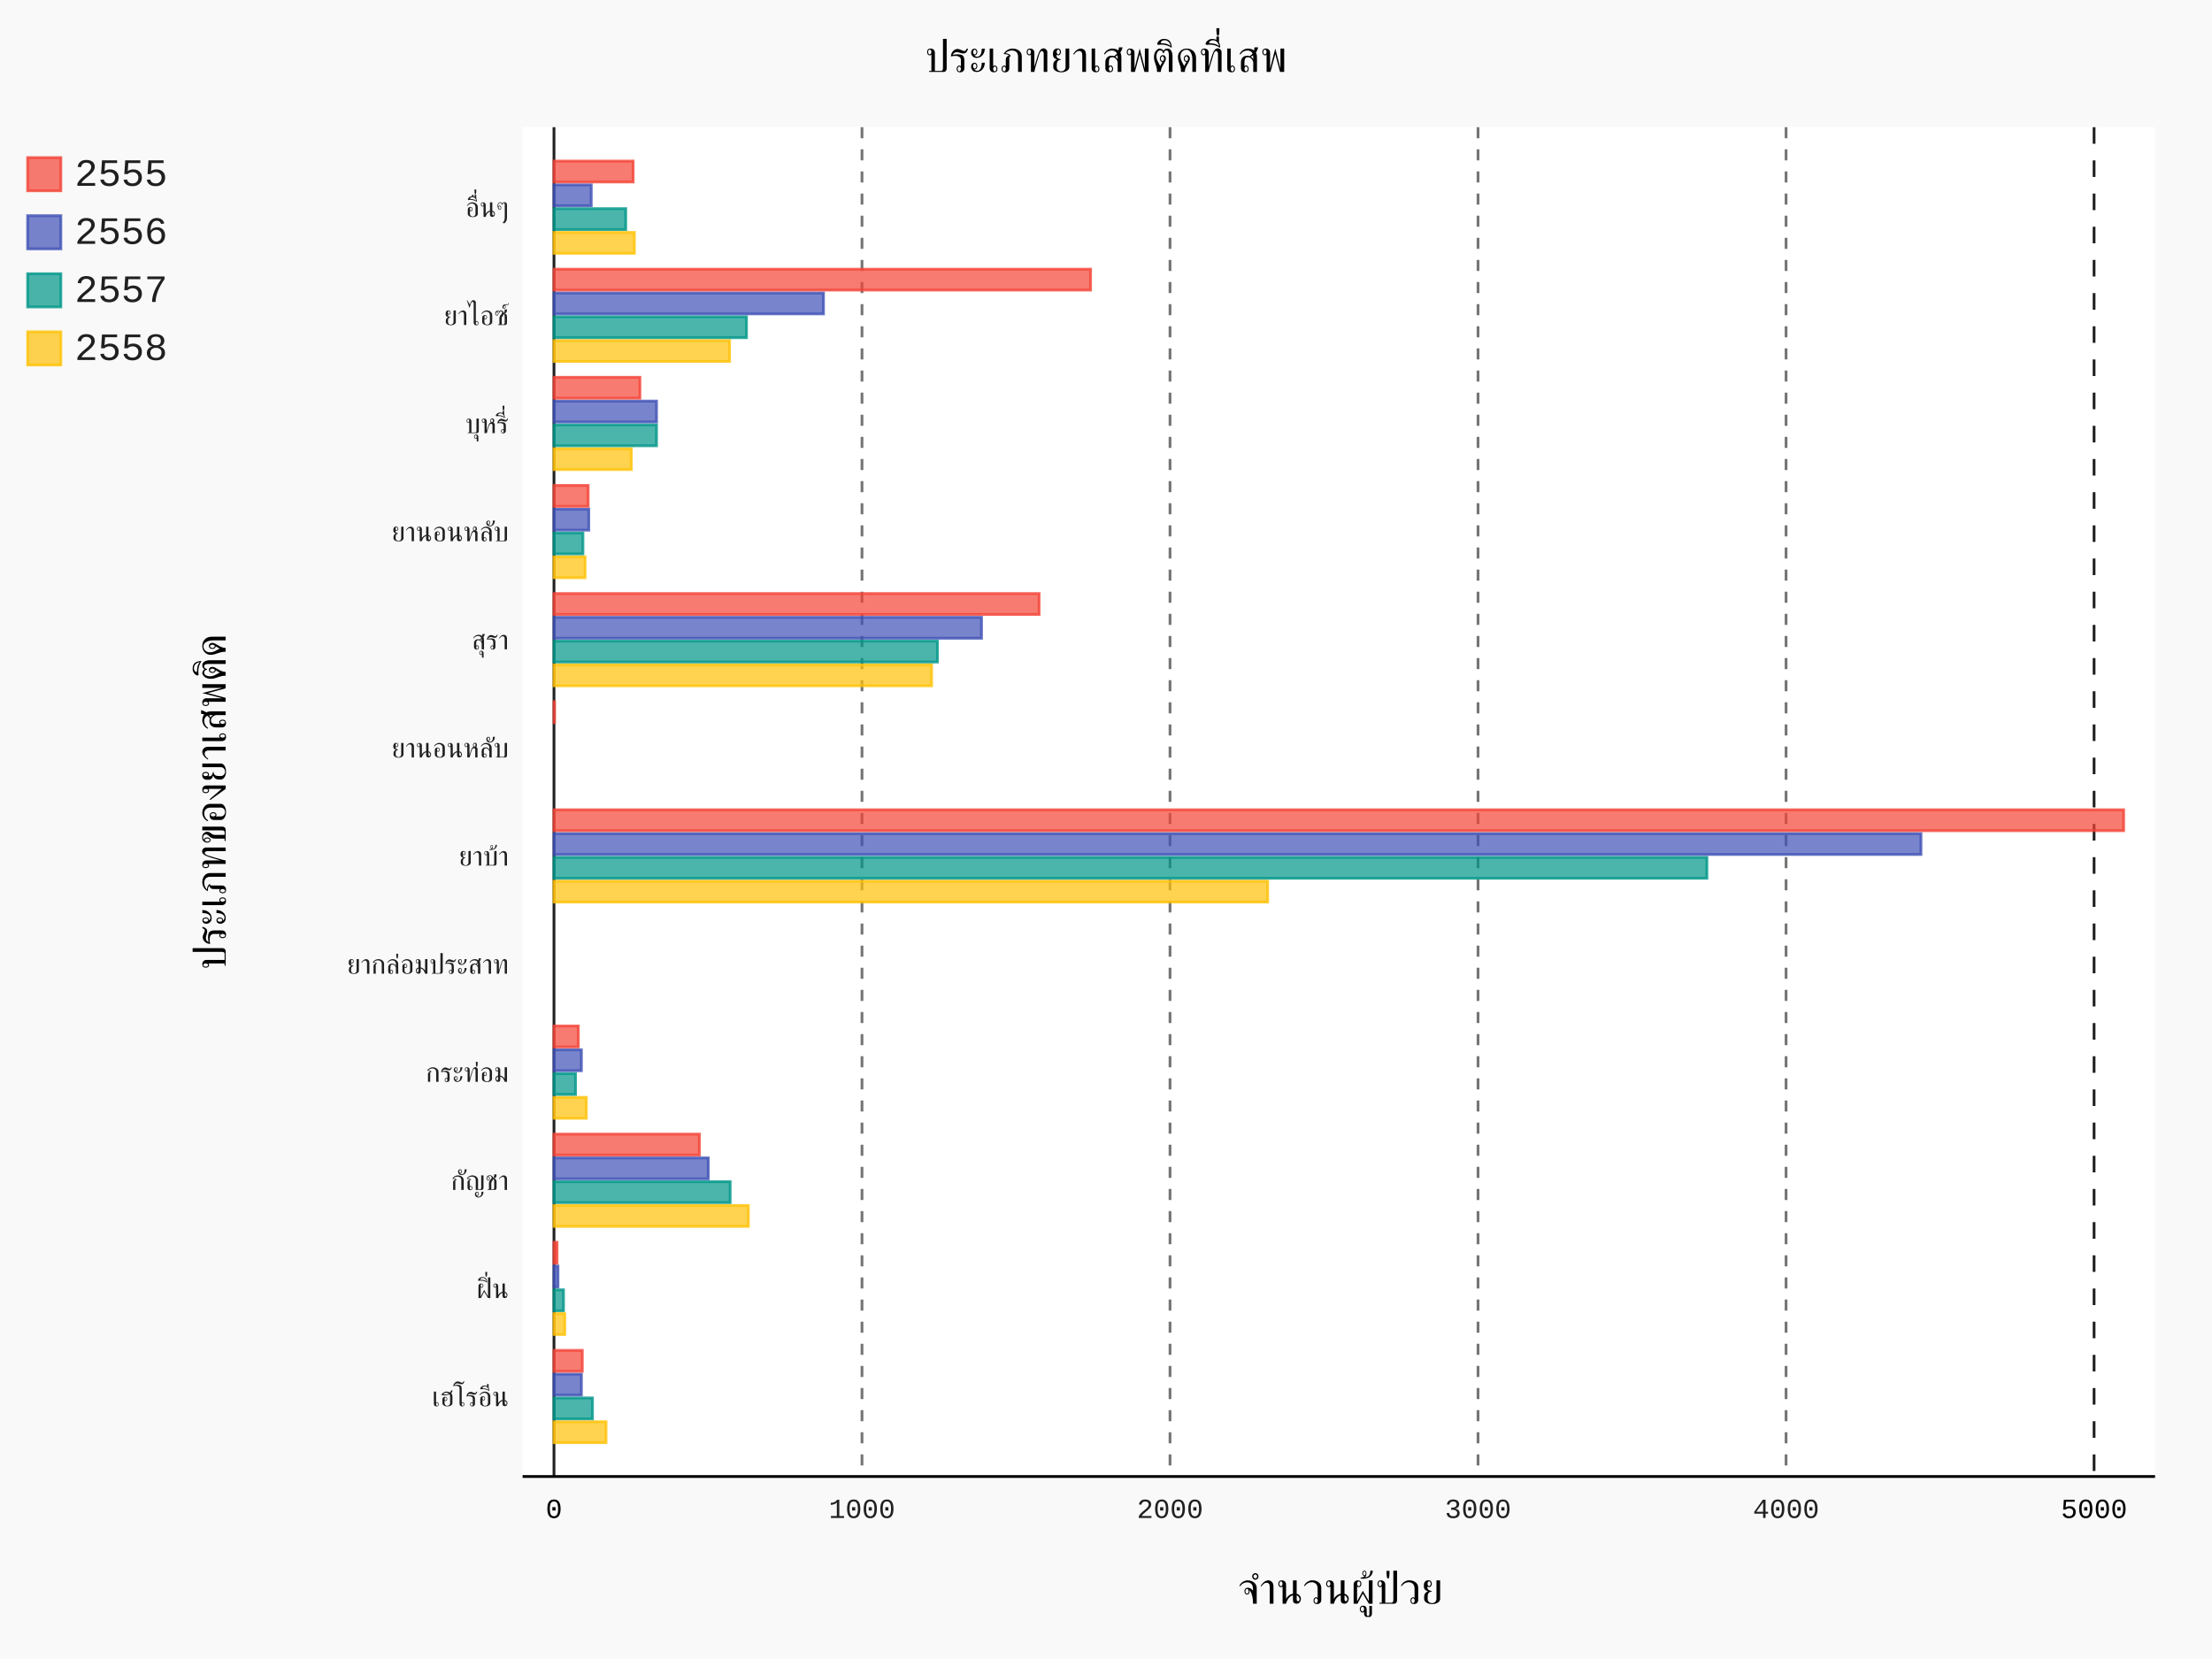
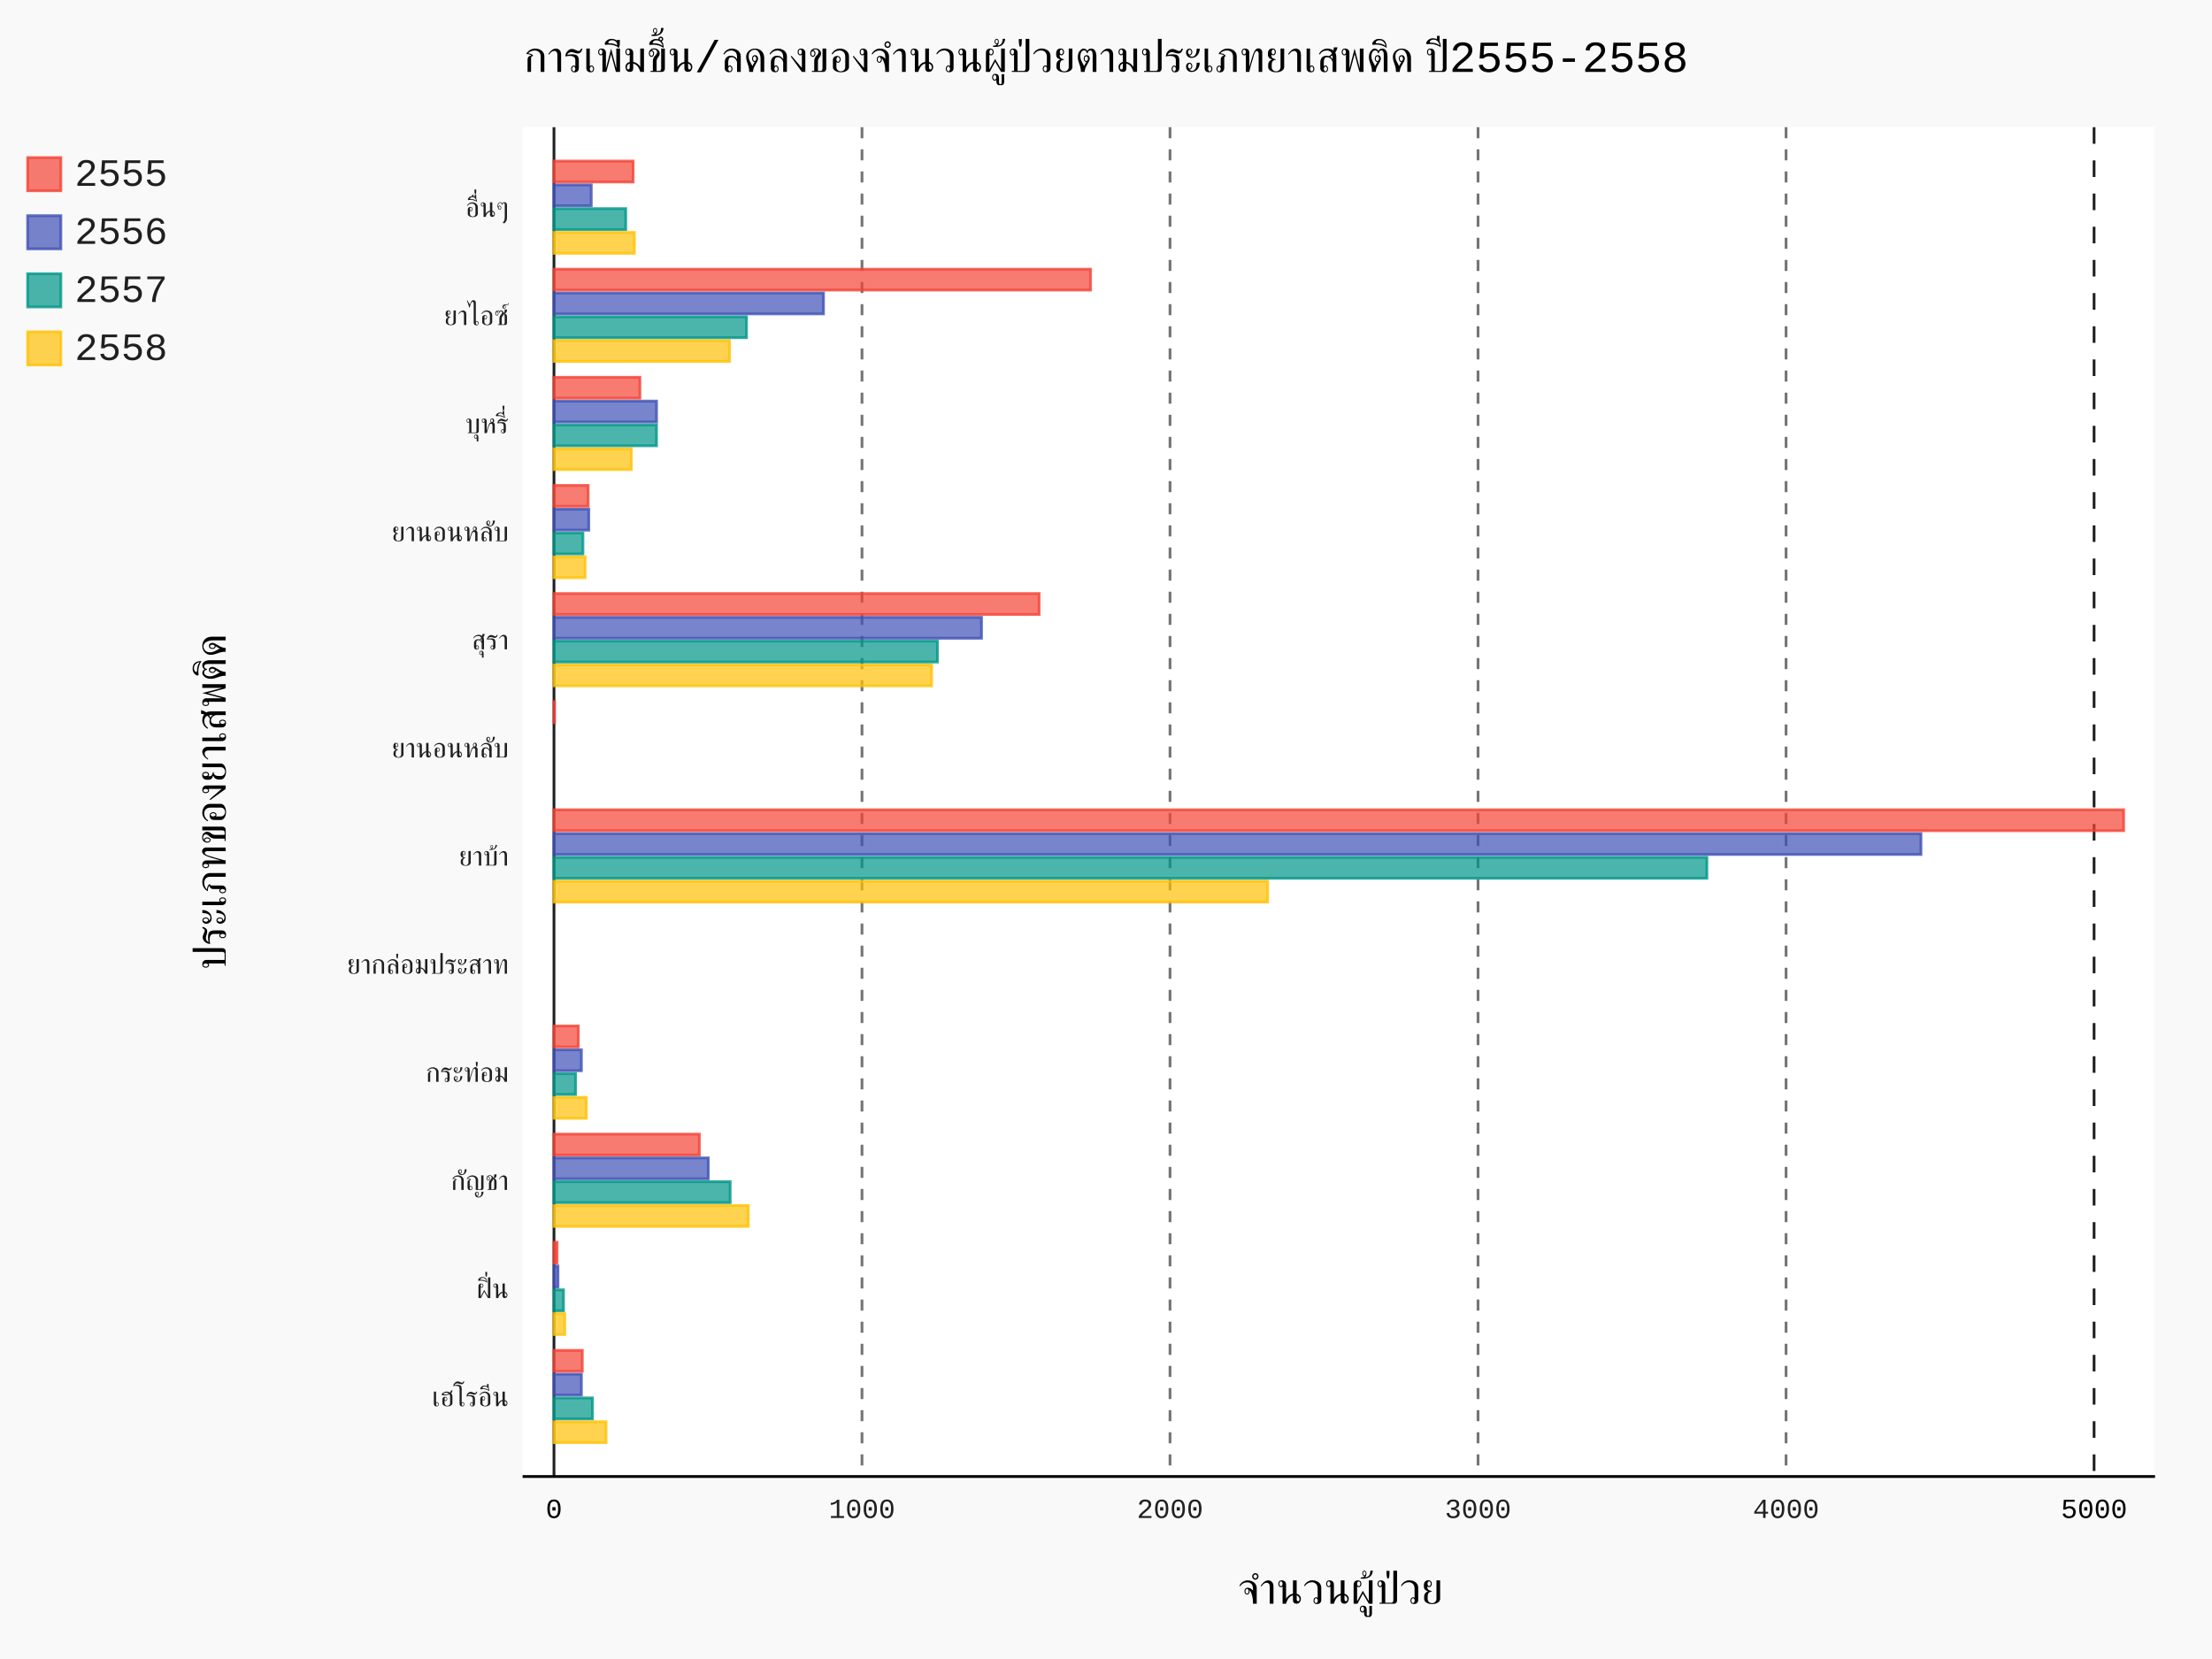
- <svg xmlns="http://www.w3.org/2000/svg" class="pygal-chart" id="chart-b67c3c9c-a873-49f7-bc06-94738d256593" viewBox="0 0 800 600">
+ <svg xmlns="http://www.w3.org/2000/svg" class="pygal-chart" id="chart-aab667e9-ec4f-46fc-a4ac-f212268021ac" viewBox="0 0 800 600">
  <defs>
-     <style type="text/css">#chart-b67c3c9c-a873-49f7-bc06-94738d256593{-webkit-user-select:none;-webkit-font-smoothing:antialiased;font-family:Consolas,"Liberation Mono",Menlo,Courier,monospace}#chart-b67c3c9c-a873-49f7-bc06-94738d256593 .title{font-family:Consolas,"Liberation Mono",Menlo,Courier,monospace;font-size:16px}#chart-b67c3c9c-a873-49f7-bc06-94738d256593 .legends .legend text{font-family:Consolas,"Liberation Mono",Menlo,Courier,monospace;font-size:14px}#chart-b67c3c9c-a873-49f7-bc06-94738d256593 .axis text{font-family:Consolas,"Liberation Mono",Menlo,Courier,monospace;font-size:10px}#chart-b67c3c9c-a873-49f7-bc06-94738d256593 .axis text.major{font-family:Consolas,"Liberation Mono",Menlo,Courier,monospace;font-size:10px}#chart-b67c3c9c-a873-49f7-bc06-94738d256593 .text-overlay text.value{font-family:Consolas,"Liberation Mono",Menlo,Courier,monospace;font-size:16px}#chart-b67c3c9c-a873-49f7-bc06-94738d256593 .text-overlay text.label{font-family:Consolas,"Liberation Mono",Menlo,Courier,monospace;font-size:10px}#chart-b67c3c9c-a873-49f7-bc06-94738d256593 .tooltip{font-family:Consolas,"Liberation Mono",Menlo,Courier,monospace;font-size:14px}#chart-b67c3c9c-a873-49f7-bc06-94738d256593 text.no_data{font-family:Consolas,"Liberation Mono",Menlo,Courier,monospace;font-size:64px}
- #chart-b67c3c9c-a873-49f7-bc06-94738d256593{background-color:rgba(249,249,249,1)}#chart-b67c3c9c-a873-49f7-bc06-94738d256593 path,#chart-b67c3c9c-a873-49f7-bc06-94738d256593 line,#chart-b67c3c9c-a873-49f7-bc06-94738d256593 rect,#chart-b67c3c9c-a873-49f7-bc06-94738d256593 circle{-webkit-transition:150ms;-moz-transition:150ms;transition:150ms}#chart-b67c3c9c-a873-49f7-bc06-94738d256593 .graph &gt; .background{fill:rgba(249,249,249,1)}#chart-b67c3c9c-a873-49f7-bc06-94738d256593 .plot &gt; .background{fill:rgba(255,255,255,1)}#chart-b67c3c9c-a873-49f7-bc06-94738d256593 .graph{fill:rgba(0,0,0,.87)}#chart-b67c3c9c-a873-49f7-bc06-94738d256593 text.no_data{fill:rgba(0,0,0,1)}#chart-b67c3c9c-a873-49f7-bc06-94738d256593 .title{fill:rgba(0,0,0,1)}#chart-b67c3c9c-a873-49f7-bc06-94738d256593 .legends .legend text{fill:rgba(0,0,0,.87)}#chart-b67c3c9c-a873-49f7-bc06-94738d256593 .legends .legend:hover text{fill:rgba(0,0,0,1)}#chart-b67c3c9c-a873-49f7-bc06-94738d256593 .axis .line{stroke:rgba(0,0,0,1)}#chart-b67c3c9c-a873-49f7-bc06-94738d256593 .axis .guide.line{stroke:rgba(0,0,0,.54)}#chart-b67c3c9c-a873-49f7-bc06-94738d256593 .axis .major.line{stroke:rgba(0,0,0,.87)}#chart-b67c3c9c-a873-49f7-bc06-94738d256593 .axis text.major{fill:rgba(0,0,0,1)}#chart-b67c3c9c-a873-49f7-bc06-94738d256593 .axis.y .guides:hover .guide.line,#chart-b67c3c9c-a873-49f7-bc06-94738d256593 .line-graph .axis.x .guides:hover .guide.line,#chart-b67c3c9c-a873-49f7-bc06-94738d256593 .stackedline-graph .axis.x .guides:hover .guide.line,#chart-b67c3c9c-a873-49f7-bc06-94738d256593 .xy-graph .axis.x .guides:hover .guide.line{stroke:rgba(0,0,0,1)}#chart-b67c3c9c-a873-49f7-bc06-94738d256593 .axis .guides:hover text{fill:rgba(0,0,0,1)}#chart-b67c3c9c-a873-49f7-bc06-94738d256593 .reactive{fill-opacity:.7;stroke-opacity:.8}#chart-b67c3c9c-a873-49f7-bc06-94738d256593 .ci{stroke:rgba(0,0,0,.87)}#chart-b67c3c9c-a873-49f7-bc06-94738d256593 .reactive.active,#chart-b67c3c9c-a873-49f7-bc06-94738d256593 .active .reactive{fill-opacity:.8;stroke-opacity:.9;stroke-width:4}#chart-b67c3c9c-a873-49f7-bc06-94738d256593 .ci .reactive.active{stroke-width:1.5}#chart-b67c3c9c-a873-49f7-bc06-94738d256593 .series text{fill:rgba(0,0,0,1)}#chart-b67c3c9c-a873-49f7-bc06-94738d256593 .tooltip rect{fill:rgba(255,255,255,1);stroke:rgba(0,0,0,1);-webkit-transition:opacity 150ms;-moz-transition:opacity 150ms;transition:opacity 150ms}#chart-b67c3c9c-a873-49f7-bc06-94738d256593 .tooltip .label{fill:rgba(0,0,0,.87)}#chart-b67c3c9c-a873-49f7-bc06-94738d256593 .tooltip .label{fill:rgba(0,0,0,.87)}#chart-b67c3c9c-a873-49f7-bc06-94738d256593 .tooltip .legend{font-size:.8em;fill:rgba(0,0,0,.54)}#chart-b67c3c9c-a873-49f7-bc06-94738d256593 .tooltip .x_label{font-size:.6em;fill:rgba(0,0,0,1)}#chart-b67c3c9c-a873-49f7-bc06-94738d256593 .tooltip .xlink{font-size:.5em;text-decoration:underline}#chart-b67c3c9c-a873-49f7-bc06-94738d256593 .tooltip .value{font-size:1.5em}#chart-b67c3c9c-a873-49f7-bc06-94738d256593 .bound{font-size:.5em}#chart-b67c3c9c-a873-49f7-bc06-94738d256593 .max-value{font-size:.75em;fill:rgba(0,0,0,.54)}#chart-b67c3c9c-a873-49f7-bc06-94738d256593 .map-element{fill:rgba(255,255,255,1);stroke:rgba(0,0,0,.54) !important}#chart-b67c3c9c-a873-49f7-bc06-94738d256593 .map-element .reactive{fill-opacity:inherit;stroke-opacity:inherit}#chart-b67c3c9c-a873-49f7-bc06-94738d256593 .color-0,#chart-b67c3c9c-a873-49f7-bc06-94738d256593 .color-0 a:visited{stroke:#F44336;fill:#F44336}#chart-b67c3c9c-a873-49f7-bc06-94738d256593 .color-1,#chart-b67c3c9c-a873-49f7-bc06-94738d256593 .color-1 a:visited{stroke:#3F51B5;fill:#3F51B5}#chart-b67c3c9c-a873-49f7-bc06-94738d256593 .color-2,#chart-b67c3c9c-a873-49f7-bc06-94738d256593 .color-2 a:visited{stroke:#009688;fill:#009688}#chart-b67c3c9c-a873-49f7-bc06-94738d256593 .color-3,#chart-b67c3c9c-a873-49f7-bc06-94738d256593 .color-3 a:visited{stroke:#FFC107;fill:#FFC107}#chart-b67c3c9c-a873-49f7-bc06-94738d256593 .text-overlay .color-0 text{fill:black}#chart-b67c3c9c-a873-49f7-bc06-94738d256593 .text-overlay .color-1 text{fill:black}#chart-b67c3c9c-a873-49f7-bc06-94738d256593 .text-overlay .color-2 text{fill:black}#chart-b67c3c9c-a873-49f7-bc06-94738d256593 .text-overlay .color-3 text{fill:black}
- #chart-b67c3c9c-a873-49f7-bc06-94738d256593 text.no_data{text-anchor:middle}#chart-b67c3c9c-a873-49f7-bc06-94738d256593 .guide.line{fill:none}#chart-b67c3c9c-a873-49f7-bc06-94738d256593 .centered{text-anchor:middle}#chart-b67c3c9c-a873-49f7-bc06-94738d256593 .title{text-anchor:middle}#chart-b67c3c9c-a873-49f7-bc06-94738d256593 .legends .legend text{fill-opacity:1}#chart-b67c3c9c-a873-49f7-bc06-94738d256593 .axis.x text{text-anchor:middle}#chart-b67c3c9c-a873-49f7-bc06-94738d256593 .axis.x:not(.web) text[transform]{text-anchor:start}#chart-b67c3c9c-a873-49f7-bc06-94738d256593 .axis.x:not(.web) text[transform].backwards{text-anchor:end}#chart-b67c3c9c-a873-49f7-bc06-94738d256593 .axis.y text{text-anchor:end}#chart-b67c3c9c-a873-49f7-bc06-94738d256593 .axis.y text[transform].backwards{text-anchor:start}#chart-b67c3c9c-a873-49f7-bc06-94738d256593 .axis.y2 text{text-anchor:start}#chart-b67c3c9c-a873-49f7-bc06-94738d256593 .axis.y2 text[transform].backwards{text-anchor:end}#chart-b67c3c9c-a873-49f7-bc06-94738d256593 .axis .guide.line{stroke-dasharray:4,4}#chart-b67c3c9c-a873-49f7-bc06-94738d256593 .axis .major.guide.line{stroke-dasharray:6,6}#chart-b67c3c9c-a873-49f7-bc06-94738d256593 .horizontal .axis.y .guide.line,#chart-b67c3c9c-a873-49f7-bc06-94738d256593 .horizontal .axis.y2 .guide.line,#chart-b67c3c9c-a873-49f7-bc06-94738d256593 .vertical .axis.x .guide.line{opacity:0}#chart-b67c3c9c-a873-49f7-bc06-94738d256593 .horizontal .axis.always_show .guide.line,#chart-b67c3c9c-a873-49f7-bc06-94738d256593 .vertical .axis.always_show .guide.line{opacity:1 !important}#chart-b67c3c9c-a873-49f7-bc06-94738d256593 .axis.y .guides:hover .guide.line,#chart-b67c3c9c-a873-49f7-bc06-94738d256593 .axis.y2 .guides:hover .guide.line,#chart-b67c3c9c-a873-49f7-bc06-94738d256593 .axis.x .guides:hover .guide.line{opacity:1}#chart-b67c3c9c-a873-49f7-bc06-94738d256593 .axis .guides:hover text{opacity:1}#chart-b67c3c9c-a873-49f7-bc06-94738d256593 .nofill{fill:none}#chart-b67c3c9c-a873-49f7-bc06-94738d256593 .subtle-fill{fill-opacity:.2}#chart-b67c3c9c-a873-49f7-bc06-94738d256593 .dot{stroke-width:1px;fill-opacity:1}#chart-b67c3c9c-a873-49f7-bc06-94738d256593 .dot.active{stroke-width:5px}#chart-b67c3c9c-a873-49f7-bc06-94738d256593 .dot.negative{fill:transparent}#chart-b67c3c9c-a873-49f7-bc06-94738d256593 text,#chart-b67c3c9c-a873-49f7-bc06-94738d256593 tspan{stroke:none !important}#chart-b67c3c9c-a873-49f7-bc06-94738d256593 .series text.active{opacity:1}#chart-b67c3c9c-a873-49f7-bc06-94738d256593 .tooltip rect{fill-opacity:.95;stroke-width:.5}#chart-b67c3c9c-a873-49f7-bc06-94738d256593 .tooltip text{fill-opacity:1}#chart-b67c3c9c-a873-49f7-bc06-94738d256593 .showable{visibility:hidden}#chart-b67c3c9c-a873-49f7-bc06-94738d256593 .showable.shown{visibility:visible}#chart-b67c3c9c-a873-49f7-bc06-94738d256593 .gauge-background{fill:rgba(229,229,229,1);stroke:none}#chart-b67c3c9c-a873-49f7-bc06-94738d256593 .bg-lines{stroke:rgba(249,249,249,1);stroke-width:2px}</style>
+     <style type="text/css">#chart-aab667e9-ec4f-46fc-a4ac-f212268021ac{-webkit-user-select:none;-webkit-font-smoothing:antialiased;font-family:Consolas,"Liberation Mono",Menlo,Courier,monospace}#chart-aab667e9-ec4f-46fc-a4ac-f212268021ac .title{font-family:Consolas,"Liberation Mono",Menlo,Courier,monospace;font-size:16px}#chart-aab667e9-ec4f-46fc-a4ac-f212268021ac .legends .legend text{font-family:Consolas,"Liberation Mono",Menlo,Courier,monospace;font-size:14px}#chart-aab667e9-ec4f-46fc-a4ac-f212268021ac .axis text{font-family:Consolas,"Liberation Mono",Menlo,Courier,monospace;font-size:10px}#chart-aab667e9-ec4f-46fc-a4ac-f212268021ac .axis text.major{font-family:Consolas,"Liberation Mono",Menlo,Courier,monospace;font-size:10px}#chart-aab667e9-ec4f-46fc-a4ac-f212268021ac .text-overlay text.value{font-family:Consolas,"Liberation Mono",Menlo,Courier,monospace;font-size:16px}#chart-aab667e9-ec4f-46fc-a4ac-f212268021ac .text-overlay text.label{font-family:Consolas,"Liberation Mono",Menlo,Courier,monospace;font-size:10px}#chart-aab667e9-ec4f-46fc-a4ac-f212268021ac .tooltip{font-family:Consolas,"Liberation Mono",Menlo,Courier,monospace;font-size:14px}#chart-aab667e9-ec4f-46fc-a4ac-f212268021ac text.no_data{font-family:Consolas,"Liberation Mono",Menlo,Courier,monospace;font-size:64px}
+ #chart-aab667e9-ec4f-46fc-a4ac-f212268021ac{background-color:rgba(249,249,249,1)}#chart-aab667e9-ec4f-46fc-a4ac-f212268021ac path,#chart-aab667e9-ec4f-46fc-a4ac-f212268021ac line,#chart-aab667e9-ec4f-46fc-a4ac-f212268021ac rect,#chart-aab667e9-ec4f-46fc-a4ac-f212268021ac circle{-webkit-transition:150ms;-moz-transition:150ms;transition:150ms}#chart-aab667e9-ec4f-46fc-a4ac-f212268021ac .graph &gt; .background{fill:rgba(249,249,249,1)}#chart-aab667e9-ec4f-46fc-a4ac-f212268021ac .plot &gt; .background{fill:rgba(255,255,255,1)}#chart-aab667e9-ec4f-46fc-a4ac-f212268021ac .graph{fill:rgba(0,0,0,.87)}#chart-aab667e9-ec4f-46fc-a4ac-f212268021ac text.no_data{fill:rgba(0,0,0,1)}#chart-aab667e9-ec4f-46fc-a4ac-f212268021ac .title{fill:rgba(0,0,0,1)}#chart-aab667e9-ec4f-46fc-a4ac-f212268021ac .legends .legend text{fill:rgba(0,0,0,.87)}#chart-aab667e9-ec4f-46fc-a4ac-f212268021ac .legends .legend:hover text{fill:rgba(0,0,0,1)}#chart-aab667e9-ec4f-46fc-a4ac-f212268021ac .axis .line{stroke:rgba(0,0,0,1)}#chart-aab667e9-ec4f-46fc-a4ac-f212268021ac .axis .guide.line{stroke:rgba(0,0,0,.54)}#chart-aab667e9-ec4f-46fc-a4ac-f212268021ac .axis .major.line{stroke:rgba(0,0,0,.87)}#chart-aab667e9-ec4f-46fc-a4ac-f212268021ac .axis text.major{fill:rgba(0,0,0,1)}#chart-aab667e9-ec4f-46fc-a4ac-f212268021ac .axis.y .guides:hover .guide.line,#chart-aab667e9-ec4f-46fc-a4ac-f212268021ac .line-graph .axis.x .guides:hover .guide.line,#chart-aab667e9-ec4f-46fc-a4ac-f212268021ac .stackedline-graph .axis.x .guides:hover .guide.line,#chart-aab667e9-ec4f-46fc-a4ac-f212268021ac .xy-graph .axis.x .guides:hover .guide.line{stroke:rgba(0,0,0,1)}#chart-aab667e9-ec4f-46fc-a4ac-f212268021ac .axis .guides:hover text{fill:rgba(0,0,0,1)}#chart-aab667e9-ec4f-46fc-a4ac-f212268021ac .reactive{fill-opacity:.7;stroke-opacity:.8}#chart-aab667e9-ec4f-46fc-a4ac-f212268021ac .ci{stroke:rgba(0,0,0,.87)}#chart-aab667e9-ec4f-46fc-a4ac-f212268021ac .reactive.active,#chart-aab667e9-ec4f-46fc-a4ac-f212268021ac .active .reactive{fill-opacity:.8;stroke-opacity:.9;stroke-width:4}#chart-aab667e9-ec4f-46fc-a4ac-f212268021ac .ci .reactive.active{stroke-width:1.5}#chart-aab667e9-ec4f-46fc-a4ac-f212268021ac .series text{fill:rgba(0,0,0,1)}#chart-aab667e9-ec4f-46fc-a4ac-f212268021ac .tooltip rect{fill:rgba(255,255,255,1);stroke:rgba(0,0,0,1);-webkit-transition:opacity 150ms;-moz-transition:opacity 150ms;transition:opacity 150ms}#chart-aab667e9-ec4f-46fc-a4ac-f212268021ac .tooltip .label{fill:rgba(0,0,0,.87)}#chart-aab667e9-ec4f-46fc-a4ac-f212268021ac .tooltip .label{fill:rgba(0,0,0,.87)}#chart-aab667e9-ec4f-46fc-a4ac-f212268021ac .tooltip .legend{font-size:.8em;fill:rgba(0,0,0,.54)}#chart-aab667e9-ec4f-46fc-a4ac-f212268021ac .tooltip .x_label{font-size:.6em;fill:rgba(0,0,0,1)}#chart-aab667e9-ec4f-46fc-a4ac-f212268021ac .tooltip .xlink{font-size:.5em;text-decoration:underline}#chart-aab667e9-ec4f-46fc-a4ac-f212268021ac .tooltip .value{font-size:1.5em}#chart-aab667e9-ec4f-46fc-a4ac-f212268021ac .bound{font-size:.5em}#chart-aab667e9-ec4f-46fc-a4ac-f212268021ac .max-value{font-size:.75em;fill:rgba(0,0,0,.54)}#chart-aab667e9-ec4f-46fc-a4ac-f212268021ac .map-element{fill:rgba(255,255,255,1);stroke:rgba(0,0,0,.54) !important}#chart-aab667e9-ec4f-46fc-a4ac-f212268021ac .map-element .reactive{fill-opacity:inherit;stroke-opacity:inherit}#chart-aab667e9-ec4f-46fc-a4ac-f212268021ac .color-0,#chart-aab667e9-ec4f-46fc-a4ac-f212268021ac .color-0 a:visited{stroke:#F44336;fill:#F44336}#chart-aab667e9-ec4f-46fc-a4ac-f212268021ac .color-1,#chart-aab667e9-ec4f-46fc-a4ac-f212268021ac .color-1 a:visited{stroke:#3F51B5;fill:#3F51B5}#chart-aab667e9-ec4f-46fc-a4ac-f212268021ac .color-2,#chart-aab667e9-ec4f-46fc-a4ac-f212268021ac .color-2 a:visited{stroke:#009688;fill:#009688}#chart-aab667e9-ec4f-46fc-a4ac-f212268021ac .color-3,#chart-aab667e9-ec4f-46fc-a4ac-f212268021ac .color-3 a:visited{stroke:#FFC107;fill:#FFC107}#chart-aab667e9-ec4f-46fc-a4ac-f212268021ac .text-overlay .color-0 text{fill:black}#chart-aab667e9-ec4f-46fc-a4ac-f212268021ac .text-overlay .color-1 text{fill:black}#chart-aab667e9-ec4f-46fc-a4ac-f212268021ac .text-overlay .color-2 text{fill:black}#chart-aab667e9-ec4f-46fc-a4ac-f212268021ac .text-overlay .color-3 text{fill:black}
+ #chart-aab667e9-ec4f-46fc-a4ac-f212268021ac text.no_data{text-anchor:middle}#chart-aab667e9-ec4f-46fc-a4ac-f212268021ac .guide.line{fill:none}#chart-aab667e9-ec4f-46fc-a4ac-f212268021ac .centered{text-anchor:middle}#chart-aab667e9-ec4f-46fc-a4ac-f212268021ac .title{text-anchor:middle}#chart-aab667e9-ec4f-46fc-a4ac-f212268021ac .legends .legend text{fill-opacity:1}#chart-aab667e9-ec4f-46fc-a4ac-f212268021ac .axis.x text{text-anchor:middle}#chart-aab667e9-ec4f-46fc-a4ac-f212268021ac .axis.x:not(.web) text[transform]{text-anchor:start}#chart-aab667e9-ec4f-46fc-a4ac-f212268021ac .axis.x:not(.web) text[transform].backwards{text-anchor:end}#chart-aab667e9-ec4f-46fc-a4ac-f212268021ac .axis.y text{text-anchor:end}#chart-aab667e9-ec4f-46fc-a4ac-f212268021ac .axis.y text[transform].backwards{text-anchor:start}#chart-aab667e9-ec4f-46fc-a4ac-f212268021ac .axis.y2 text{text-anchor:start}#chart-aab667e9-ec4f-46fc-a4ac-f212268021ac .axis.y2 text[transform].backwards{text-anchor:end}#chart-aab667e9-ec4f-46fc-a4ac-f212268021ac .axis .guide.line{stroke-dasharray:4,4}#chart-aab667e9-ec4f-46fc-a4ac-f212268021ac .axis .major.guide.line{stroke-dasharray:6,6}#chart-aab667e9-ec4f-46fc-a4ac-f212268021ac .horizontal .axis.y .guide.line,#chart-aab667e9-ec4f-46fc-a4ac-f212268021ac .horizontal .axis.y2 .guide.line,#chart-aab667e9-ec4f-46fc-a4ac-f212268021ac .vertical .axis.x .guide.line{opacity:0}#chart-aab667e9-ec4f-46fc-a4ac-f212268021ac .horizontal .axis.always_show .guide.line,#chart-aab667e9-ec4f-46fc-a4ac-f212268021ac .vertical .axis.always_show .guide.line{opacity:1 !important}#chart-aab667e9-ec4f-46fc-a4ac-f212268021ac .axis.y .guides:hover .guide.line,#chart-aab667e9-ec4f-46fc-a4ac-f212268021ac .axis.y2 .guides:hover .guide.line,#chart-aab667e9-ec4f-46fc-a4ac-f212268021ac .axis.x .guides:hover .guide.line{opacity:1}#chart-aab667e9-ec4f-46fc-a4ac-f212268021ac .axis .guides:hover text{opacity:1}#chart-aab667e9-ec4f-46fc-a4ac-f212268021ac .nofill{fill:none}#chart-aab667e9-ec4f-46fc-a4ac-f212268021ac .subtle-fill{fill-opacity:.2}#chart-aab667e9-ec4f-46fc-a4ac-f212268021ac .dot{stroke-width:1px;fill-opacity:1}#chart-aab667e9-ec4f-46fc-a4ac-f212268021ac .dot.active{stroke-width:5px}#chart-aab667e9-ec4f-46fc-a4ac-f212268021ac .dot.negative{fill:transparent}#chart-aab667e9-ec4f-46fc-a4ac-f212268021ac text,#chart-aab667e9-ec4f-46fc-a4ac-f212268021ac tspan{stroke:none !important}#chart-aab667e9-ec4f-46fc-a4ac-f212268021ac .series text.active{opacity:1}#chart-aab667e9-ec4f-46fc-a4ac-f212268021ac .tooltip rect{fill-opacity:.95;stroke-width:.5}#chart-aab667e9-ec4f-46fc-a4ac-f212268021ac .tooltip text{fill-opacity:1}#chart-aab667e9-ec4f-46fc-a4ac-f212268021ac .showable{visibility:hidden}#chart-aab667e9-ec4f-46fc-a4ac-f212268021ac .showable.shown{visibility:visible}#chart-aab667e9-ec4f-46fc-a4ac-f212268021ac .gauge-background{fill:rgba(229,229,229,1);stroke:none}#chart-aab667e9-ec4f-46fc-a4ac-f212268021ac .bg-lines{stroke:rgba(249,249,249,1);stroke-width:2px}</style>
  </defs>
  <g class="graph horizontalbar-graph horizontal">
    <rect class="background" height="600" width="800" x="0" y="0" />
    <g class="plot" transform="translate(189, 46)">
      <rect class="background" height="488" width="590.4" x="0" y="0" />
      <g class="axis y">
        <path class="line" d="M0 488 h590.4" />
        <g class="guides">
          <path class="guide line" d="M0 459.064 h590.4" />
          <text class="" x="-5" y="462.564">เฮโรอีน</text>
        </g>
        <g class="guides">
          <path class="guide line" d="M0 419.962 h590.4" />
          <text class="" x="-5" y="423.462">ฝิ่น</text>
        </g>
        <g class="guides">
          <path class="guide line" d="M0 380.859 h590.4" />
          <text class="" x="-5" y="384.359">กัญชา</text>
        </g>
        <g class="guides">
          <path class="guide line" d="M0 341.756 h590.4" />
          <text class="" x="-5" y="345.256">กระท่อม</text>
        </g>
        <g class="guides">
          <path class="guide line" d="M0 302.654 h590.4" />
          <text class="" x="-5" y="306.154">ยากล่อมประสาท</text>
        </g>
        <g class="guides">
          <path class="guide line" d="M0 263.551 h590.4" />
          <text class="" x="-5" y="267.051">ยาบ้า</text>
        </g>
        <g class="guides">
          <path class="guide line" d="M0 224.449 h590.4" />
          <text class="" x="-5" y="227.949">ยานอนหลับ</text>
        </g>
        <g class="guides">
          <path class="guide line" d="M0 185.346 h590.4" />
          <text class="" x="-5" y="188.846">สุรา</text>
        </g>
        <g class="guides">
          <path class="guide line" d="M0 146.244 h590.4" />
          <text class="" x="-5" y="149.744">ยานอนหลับ</text>
        </g>
        <g class="guides">
          <path class="guide line" d="M0 107.141 h590.4" />
          <text class="" x="-5" y="110.641">บุหรี่</text>
        </g>
        <g class="guides">
          <path class="guide line" d="M0 68.038 h590.4" />
          <text class="" x="-5" y="71.538">ยาไอซ์</text>
        </g>
        <g class="guides">
          <path class="guide line" d="M0 28.936 h590.4" />
          <text class="" x="-5" y="32.436">อื่นๆ</text>
        </g>
      </g>
      <g class="axis x">
        <g class="guides">
          <path class="axis major line" d="M11.354 0 v488" />
          <text class="major" x="11.354" y="503.0">0</text>
        </g>
        <g class="guides">
          <path class="guide line" d="M122.753 0 v488" />
          <text class="" x="122.753" y="503.0">1000</text>
        </g>
        <g class="guides">
          <path class="guide line" d="M234.153 0 v488" />
          <text class="" x="234.153" y="503.0">2000</text>
        </g>
        <g class="guides">
          <path class="guide line" d="M345.553 0 v488" />
          <text class="" x="345.553" y="503.0">3000</text>
        </g>
        <g class="guides">
          <path class="guide line" d="M456.952 0 v488" />
          <text class="" x="456.952" y="503.0">4000</text>
        </g>
        <g class="guides">
          <path class="major guide line" d="M568.352 0 v488" />
          <text class="major" x="568.352" y="503.0">5000</text>
        </g>
      </g>
      <g class="series serie-3 color-3">
        <g class="bars">
          <g class="bar">
            <rect class="rect reactive tooltip-trigger" height="7.57" rx="0" ry="0" width="18.827" x="11.354" y="468.183" />
          </g>
          <g class="bar">
            <rect class="rect reactive tooltip-trigger" height="7.57" rx="0" ry="0" width="3.899" x="11.354" y="429.08" />
          </g>
          <g class="bar">
            <rect class="rect reactive tooltip-trigger" height="7.57" rx="0" ry="0" width="70.293" x="11.354" y="389.978" />
          </g>
          <g class="bar">
            <rect class="rect reactive tooltip-trigger" height="7.57" rx="0" ry="0" width="11.697" x="11.354" y="350.875" />
          </g>
          <g class="bar">
            <rect class="rect reactive tooltip-trigger" height="7.57" rx="0" ry="0" x="11.354" y="311.773" />
          </g>
          <g class="bar">
            <rect class="rect reactive tooltip-trigger" height="7.57" rx="0" ry="0" width="258.113" x="11.354" y="272.67" />
          </g>
          <g class="bar">
            <rect class="rect reactive tooltip-trigger" height="7.57" rx="0" ry="0" x="11.354" y="233.567" />
          </g>
          <g class="bar">
            <rect class="rect reactive tooltip-trigger" height="7.57" rx="0" ry="0" width="136.576" x="11.354" y="194.465" />
          </g>
          <g class="bar">
            <rect class="rect reactive tooltip-trigger" height="7.57" rx="0" ry="0" width="11.251" x="11.354" y="155.362" />
          </g>
          <g class="bar">
            <rect class="rect reactive tooltip-trigger" height="7.57" rx="0" ry="0" width="27.961" x="11.354" y="116.26" />
          </g>
          <g class="bar">
            <rect class="rect reactive tooltip-trigger" height="7.57" rx="0" ry="0" width="63.498" x="11.354" y="77.157" />
          </g>
          <g class="bar">
            <rect class="rect reactive tooltip-trigger" height="7.57" rx="0" ry="0" width="29.075" x="11.354" y="38.055" />
          </g>
        </g>
      </g>
      <g class="series serie-2 color-2">
        <g class="bars">
          <g class="bar">
            <rect class="rect reactive tooltip-trigger" height="7.57" rx="0" ry="0" width="13.925" x="11.354" y="459.58" />
          </g>
          <g class="bar">
            <rect class="rect reactive tooltip-trigger" height="7.57" rx="0" ry="0" width="3.453" x="11.354" y="420.478" />
          </g>
          <g class="bar">
            <rect class="rect reactive tooltip-trigger" height="7.57" rx="0" ry="0" width="63.721" x="11.354" y="381.375" />
          </g>
          <g class="bar">
            <rect class="rect reactive tooltip-trigger" height="7.57" rx="0" ry="0" width="7.798" x="11.354" y="342.273" />
          </g>
          <g class="bar">
            <rect class="rect reactive tooltip-trigger" height="7.57" rx="0" ry="0" x="11.354" y="303.17" />
          </g>
          <g class="bar">
            <rect class="rect reactive tooltip-trigger" height="7.57" rx="0" ry="0" width="416.969" x="11.354" y="264.067" />
          </g>
          <g class="bar">
            <rect class="rect reactive tooltip-trigger" height="7.57" rx="0" ry="0" x="11.354" y="224.965" />
          </g>
          <g class="bar">
            <rect class="rect reactive tooltip-trigger" height="7.57" rx="0" ry="0" width="138.692" x="11.354" y="185.862" />
          </g>
          <g class="bar">
            <rect class="rect reactive tooltip-trigger" height="7.57" rx="0" ry="0" width="10.472" x="11.354" y="146.76" />
          </g>
          <g class="bar">
            <rect class="rect reactive tooltip-trigger" height="7.57" rx="0" ry="0" width="37.096" x="11.354" y="107.657" />
          </g>
          <g class="bar">
            <rect class="rect reactive tooltip-trigger" height="7.57" rx="0" ry="0" width="69.625" x="11.354" y="68.555" />
          </g>
          <g class="bar">
            <rect class="rect reactive tooltip-trigger" height="7.57" rx="0" ry="0" width="25.956" x="11.354" y="29.452" />
          </g>
        </g>
      </g>
      <g class="series serie-1 color-1">
        <g class="bars">
          <g class="bar">
            <rect class="rect reactive tooltip-trigger" height="7.57" rx="0" ry="0" width="9.915" x="11.354" y="450.978" />
          </g>
          <g class="bar">
            <rect class="rect reactive tooltip-trigger" height="7.57" rx="0" ry="0" width="1.448" x="11.354" y="411.875" />
          </g>
          <g class="bar">
            <rect class="rect reactive tooltip-trigger" height="7.57" rx="0" ry="0" width="55.811" x="11.354" y="372.773" />
          </g>
          <g class="bar">
            <rect class="rect reactive tooltip-trigger" height="7.57" rx="0" ry="0" width="9.915" x="11.354" y="333.67" />
          </g>
          <g class="bar">
            <rect class="rect reactive tooltip-trigger" height="7.57" rx="0" ry="0" x="11.354" y="294.567" />
          </g>
          <g class="bar">
            <rect class="rect reactive tooltip-trigger" height="7.57" rx="0" ry="0" width="494.391" x="11.354" y="255.465" />
          </g>
          <g class="bar">
            <rect class="rect reactive tooltip-trigger" height="7.57" rx="0" ry="0" x="11.354" y="216.362" />
          </g>
          <g class="bar">
            <rect class="rect reactive tooltip-trigger" height="7.57" rx="0" ry="0" width="154.623" x="11.354" y="177.26" />
          </g>
          <g class="bar">
            <rect class="rect reactive tooltip-trigger" height="7.57" rx="0" ry="0" width="12.588" x="11.354" y="138.157" />
          </g>
          <g class="bar">
            <rect class="rect reactive tooltip-trigger" height="7.57" rx="0" ry="0" width="37.096" x="11.354" y="99.055" />
          </g>
          <g class="bar">
            <rect class="rect reactive tooltip-trigger" height="7.57" rx="0" ry="0" width="97.475" x="11.354" y="59.952" />
          </g>
          <g class="bar">
            <rect class="rect reactive tooltip-trigger" height="7.57" rx="0" ry="0" width="13.479" x="11.354" y="20.849" />
          </g>
        </g>
      </g>
      <g class="series serie-0 color-0">
        <g class="bars">
          <g class="bar">
            <rect class="rect reactive tooltip-trigger" height="7.57" rx="0" ry="0" width="10.249" x="11.354" y="442.375" />
          </g>
          <g class="bar">
            <rect class="rect reactive tooltip-trigger" height="7.57" rx="0" ry="0" width="1.114" x="11.354" y="403.273" />
          </g>
          <g class="bar">
            <rect class="rect reactive tooltip-trigger" height="7.57" rx="0" ry="0" width="52.581" x="11.354" y="364.17" />
          </g>
          <g class="bar">
            <rect class="rect reactive tooltip-trigger" height="7.57" rx="0" ry="0" width="8.801" x="11.354" y="325.067" />
          </g>
          <g class="bar">
            <rect class="rect reactive tooltip-trigger" height="7.57" rx="0" ry="0" x="11.354" y="285.965" />
          </g>
          <g class="bar">
            <rect class="rect reactive tooltip-trigger" height="7.57" rx="0" ry="0" width="567.692" x="11.354" y="246.862" />
          </g>
          <g class="bar">
            <rect class="rect reactive tooltip-trigger" height="7.57" rx="0" ry="0" width="0.223" x="11.354" y="207.76" />
          </g>
          <g class="bar">
            <rect class="rect reactive tooltip-trigger" height="7.57" rx="0" ry="0" width="175.454" x="11.354" y="168.657" />
          </g>
          <g class="bar">
            <rect class="rect reactive tooltip-trigger" height="7.57" rx="0" ry="0" width="12.365" x="11.354" y="129.555" />
          </g>
          <g class="bar">
            <rect class="rect reactive tooltip-trigger" height="7.57" rx="0" ry="0" width="31.08" x="11.354" y="90.452" />
          </g>
          <g class="bar">
            <rect class="rect reactive tooltip-trigger" height="7.57" rx="0" ry="0" width="194.058" x="11.354" y="51.349" />
          </g>
          <g class="bar">
            <rect class="rect reactive tooltip-trigger" height="7.57" rx="0" ry="0" width="28.63" x="11.354" y="12.247" />
          </g>
        </g>
      </g>
    </g>
    <g class="titles">
-       <text class="title plot_title" x="400.0" y="26">ประเภทยาเสพติดที่เสพ</text>
+       <text class="title plot_title" x="400.0" y="26">การเพ่ิมขึ้น/ลดลงของจำนวนผู้ป่วยตามประเภทยาเสพติด ปี2555-2558</text>
      <text class="title" x="484.8" y="580">จำนวนผู้ป่วย</text>
      <text class="title" transform="rotate(-90 55.6 290)" x="55.6" y="316.0">ประเภทของยาเสพติด</text>
    </g>
    <g class="plot overlay" transform="translate(189, 46)">
      <g class="series serie-3 color-3" />
      <g class="series serie-2 color-2" />
      <g class="series serie-1 color-1" />
      <g class="series serie-0 color-0" />
    </g>
    <g class="plot text-overlay" transform="translate(189, 46)">
      <g class="series serie-3 color-3" />
      <g class="series serie-2 color-2" />
      <g class="series serie-1 color-1" />
      <g class="series serie-0 color-0" />
    </g>
    <g class="plot tooltip-overlay" transform="translate(189, 46)">
      <g class="tooltip" style="opacity: 0" transform="translate(0 0)">
        <rect class="tooltip-box" height="0" rx="0" ry="0" width="0" />
        <g class="text" />
      </g>
    </g>
    <g class="legends" transform="translate(10, 56)">
      <g class="legend reactive activate-serie" id="activate-serie-0">
        <rect class="color-0 reactive" height="12" width="12" x="0.0" y="1.0" />
        <text x="17.0" y="11.2">2555</text>
      </g>
      <g class="legend reactive activate-serie" id="activate-serie-1">
        <rect class="color-1 reactive" height="12" width="12" x="0.0" y="22.0" />
        <text x="17.0" y="32.2">2556</text>
      </g>
      <g class="legend reactive activate-serie" id="activate-serie-2">
        <rect class="color-2 reactive" height="12" width="12" x="0.0" y="43.0" />
        <text x="17.0" y="53.2">2557</text>
      </g>
      <g class="legend reactive activate-serie" id="activate-serie-3">
        <rect class="color-3 reactive" height="12" width="12" x="0.0" y="64.0" />
        <text x="17.0" y="74.2">2558</text>
      </g>
    </g>
    <g class="legends" transform="translate(790, 56)" />
  </g>
</svg>
